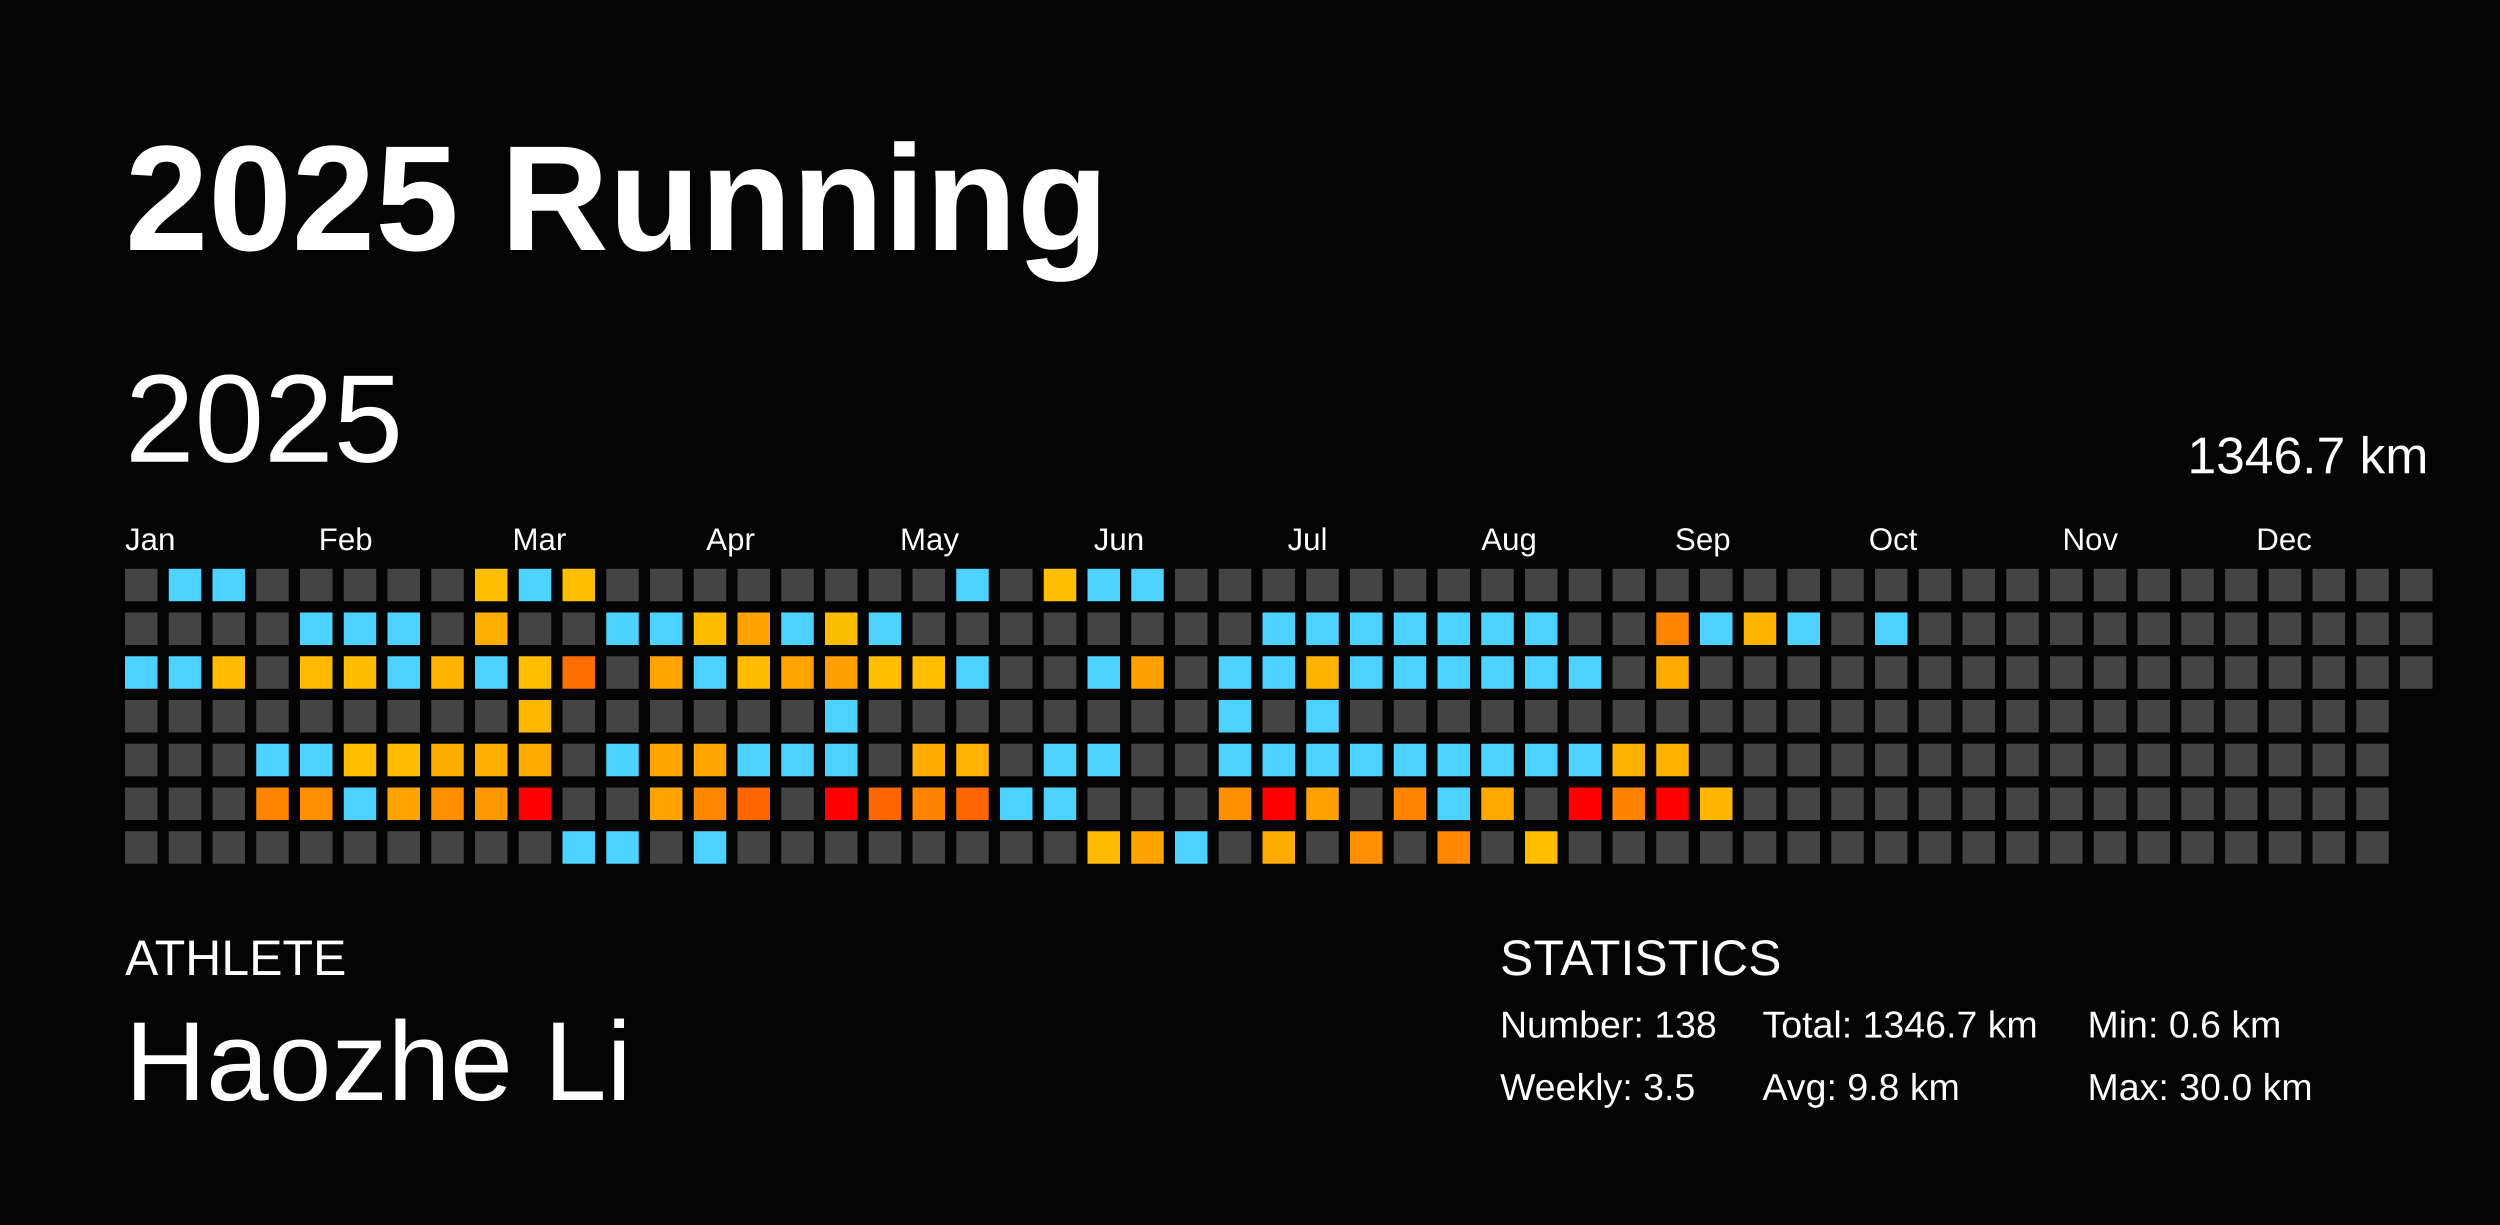
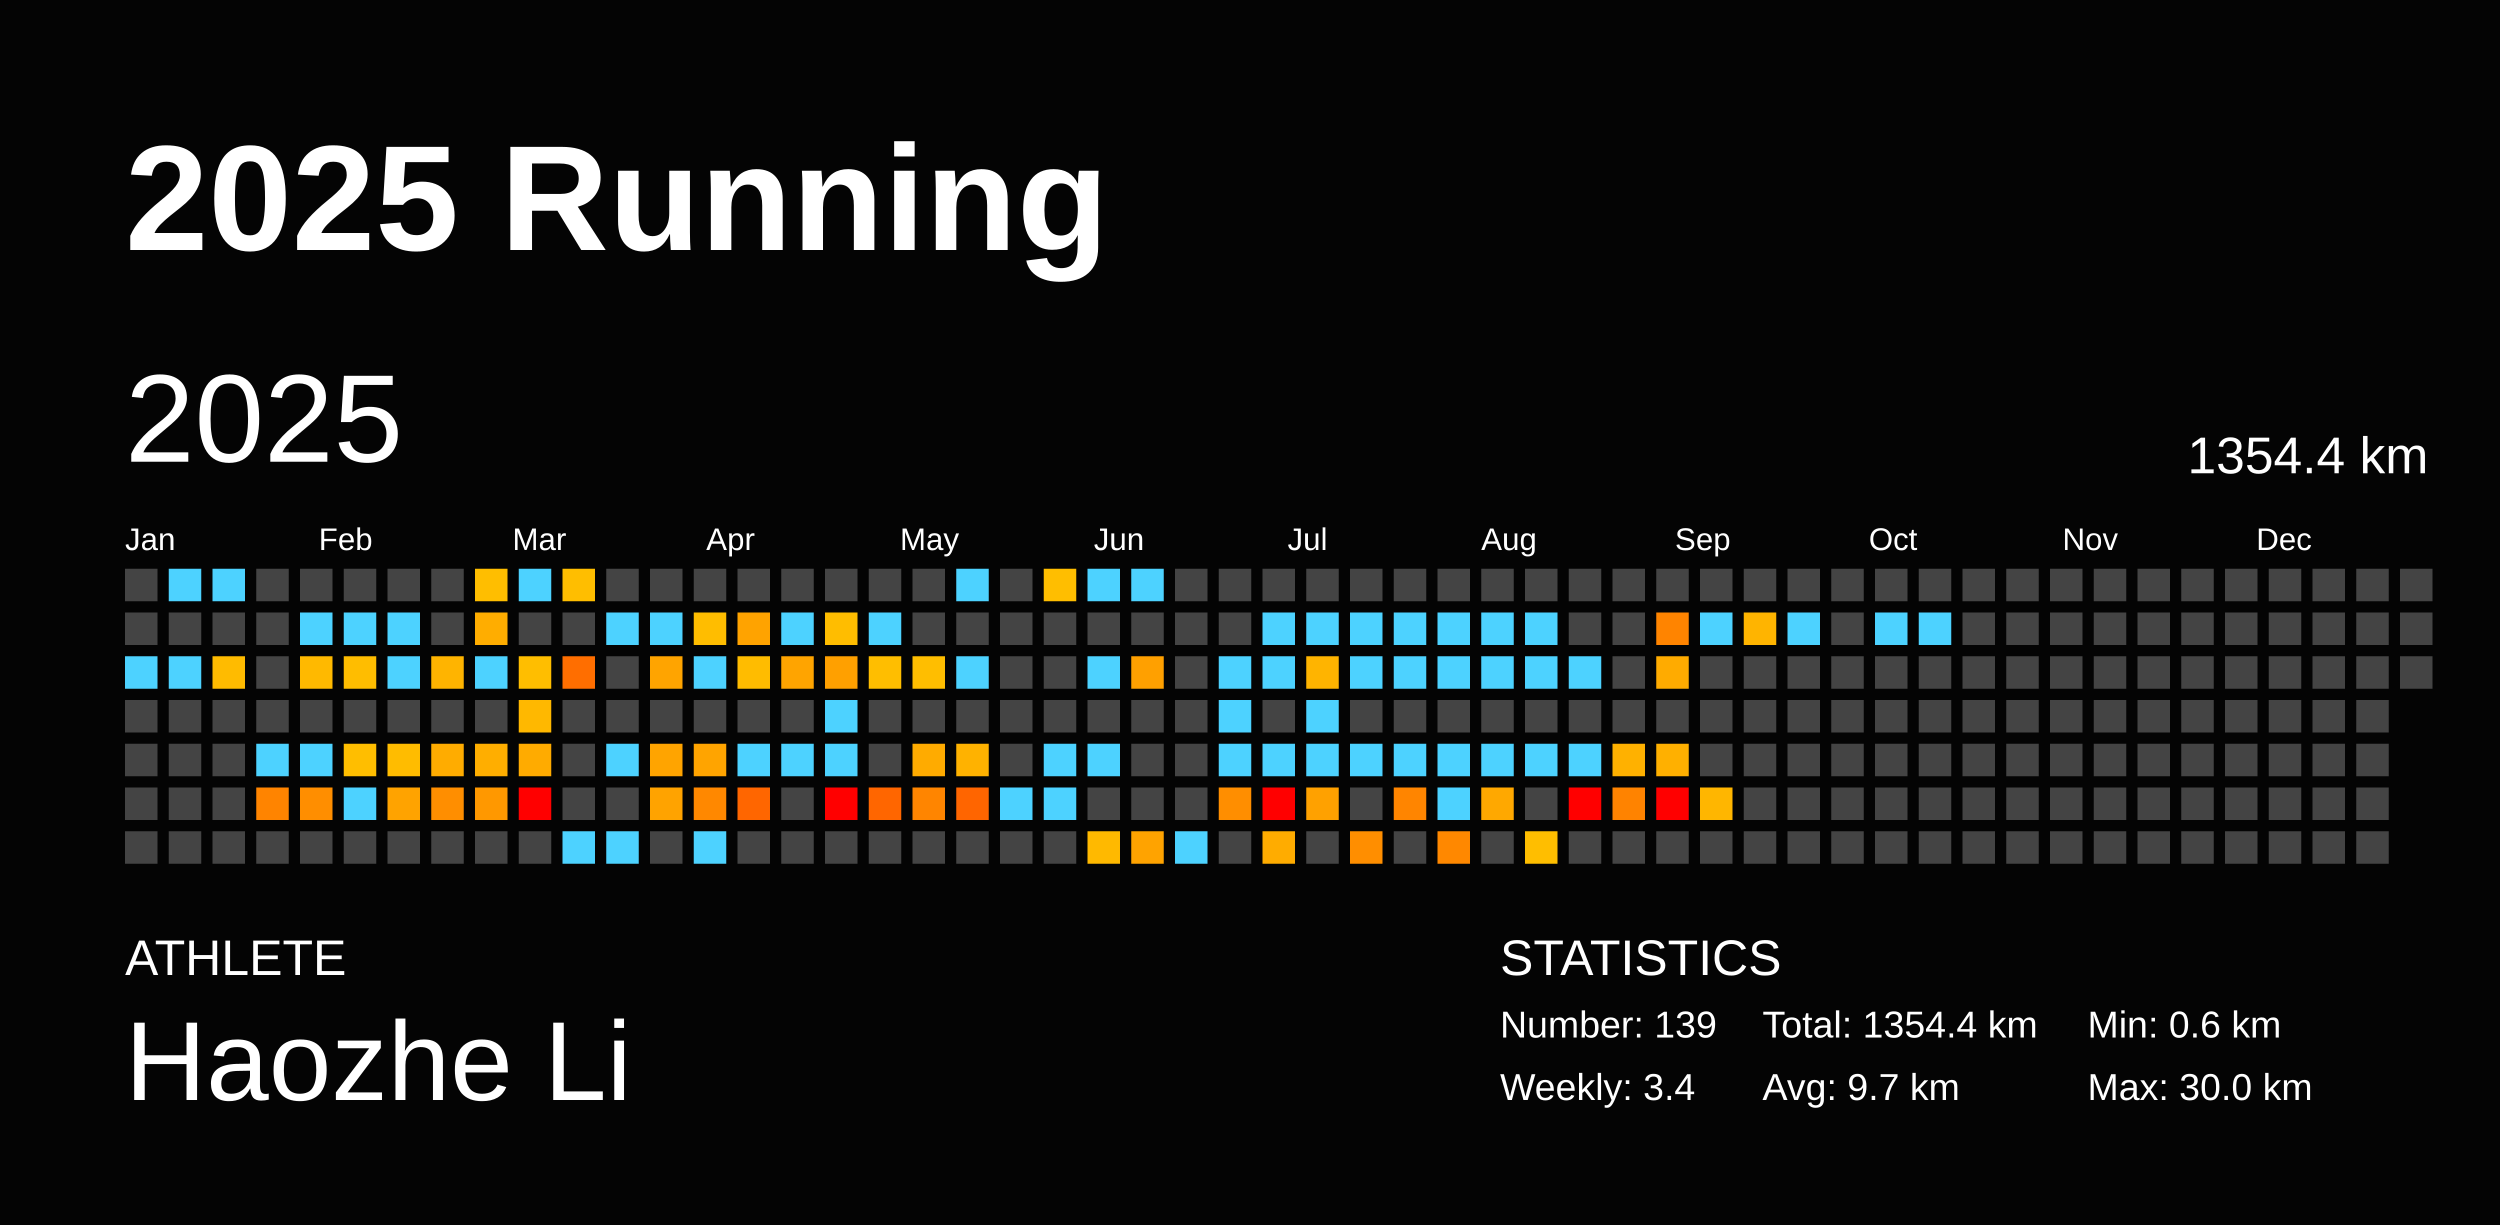
<svg xmlns="http://www.w3.org/2000/svg" baseProfile="full" height="98mm" version="1.1" viewBox="0,0,200,98" width="200mm">
  <defs />
  <rect fill="#040404" height="98" width="200" x="0" y="0" />
  <text fill="#FFFFFF" style="font-size:12px; font-family:Arial; font-weight:bold;" x="10" y="20">2025 Running</text>
  <text fill="#FFFFFF" style="font-size:4px; font-family:Arial" x="10" y="78">ATHLETE</text>
  <text fill="#FFFFFF" style="font-size:9px; font-family:Arial" x="10" y="88">Haozhe Li</text>
  <text fill="#FFFFFF" style="font-size:4px; font-family:Arial" x="120" y="78">STATISTICS</text>
-   <text fill="#FFFFFF" style="font-size:3px; font-family:Arial" x="120" y="83">Number: 138</text>
-   <text fill="#FFFFFF" style="font-size:3px; font-family:Arial" x="120" y="88">Weekly: 3.5</text>
-   <text fill="#FFFFFF" style="font-size:3px; font-family:Arial" x="141" y="83">Total: 1346.7 km</text>
-   <text fill="#FFFFFF" style="font-size:3px; font-family:Arial" x="141" y="88">Avg: 9.8 km</text>
+   <text fill="#FFFFFF" style="font-size:3px; font-family:Arial" x="120" y="83">Number: 139</text>
+   <text fill="#FFFFFF" style="font-size:3px; font-family:Arial" x="120" y="88">Weekly: 3.4</text>
+   <text fill="#FFFFFF" style="font-size:3px; font-family:Arial" x="141" y="83">Total: 1354.4 km</text>
+   <text fill="#FFFFFF" style="font-size:3px; font-family:Arial" x="141" y="88">Avg: 9.7 km</text>
  <text fill="#FFFFFF" style="font-size:3px; font-family:Arial" x="167" y="83">Min: 0.6 km</text>
  <text fill="#FFFFFF" style="font-size:3px; font-family:Arial" x="167" y="88">Max: 30.0 km</text>
  <text dominant-baseline="hanging" fill="#FFFFFF" style="font-size:10.0px; font-family:Arial;" x="10" y="30">2025</text>
-   <text dominant-baseline="hanging" fill="#FFFFFF" style="font-size:4.125px; font-family:Arial;" x="175" y="35">1346.7 km</text>
+   <text dominant-baseline="hanging" fill="#FFFFFF" style="font-size:4.125px; font-family:Arial;" x="175" y="35">1354.4 km</text>
  <text fill="#FFFFFF" style="font-size:2.5px; font-family:Arial" x="10.0" y="44">Jan</text>
  <text fill="#FFFFFF" style="font-size:2.5px; font-family:Arial" x="25.5" y="44">Feb</text>
  <text fill="#FFFFFF" style="font-size:2.5px; font-family:Arial" x="41.0" y="44">Mar</text>
  <text fill="#FFFFFF" style="font-size:2.5px; font-family:Arial" x="56.5" y="44">Apr</text>
  <text fill="#FFFFFF" style="font-size:2.5px; font-family:Arial" x="72.0" y="44">May</text>
  <text fill="#FFFFFF" style="font-size:2.5px; font-family:Arial" x="87.5" y="44">Jun</text>
  <text fill="#FFFFFF" style="font-size:2.5px; font-family:Arial" x="103.0" y="44">Jul</text>
  <text fill="#FFFFFF" style="font-size:2.5px; font-family:Arial" x="118.5" y="44">Aug</text>
  <text fill="#FFFFFF" style="font-size:2.5px; font-family:Arial" x="134.0" y="44">Sep</text>
  <text fill="#FFFFFF" style="font-size:2.5px; font-family:Arial" x="149.5" y="44">Oct</text>
  <text fill="#FFFFFF" style="font-size:2.5px; font-family:Arial" x="165.0" y="44">Nov</text>
  <text fill="#FFFFFF" style="font-size:2.5px; font-family:Arial" x="180.5" y="44">Dec</text>
  <rect fill="#444444" height="2.6" width="2.6" x="10.0" y="45.5" />
  <rect fill="#444444" height="2.6" width="2.6" x="10.0" y="49.0" />
  <rect fill="#4dd2ff" height="2.6" width="2.6" x="10.0" y="52.5" />
  <rect fill="#444444" height="2.6" width="2.6" x="10.0" y="56.0" />
  <rect fill="#444444" height="2.6" width="2.6" x="10.0" y="59.5" />
  <rect fill="#444444" height="2.6" width="2.6" x="10.0" y="63.0" />
  <rect fill="#444444" height="2.6" width="2.6" x="10.0" y="66.5" />
  <rect fill="#4dd2ff" height="2.6" width="2.6" x="13.5" y="45.5" />
  <rect fill="#444444" height="2.6" width="2.6" x="13.5" y="49.0" />
  <rect fill="#4dd2ff" height="2.6" width="2.6" x="13.5" y="52.5" />
  <rect fill="#444444" height="2.6" width="2.6" x="13.5" y="56.0" />
  <rect fill="#444444" height="2.6" width="2.6" x="13.5" y="59.5" />
  <rect fill="#444444" height="2.6" width="2.6" x="13.5" y="63.0" />
  <rect fill="#444444" height="2.6" width="2.6" x="13.5" y="66.5" />
  <rect fill="#4dd2ff" height="2.6" width="2.6" x="17.0" y="45.5" />
  <rect fill="#444444" height="2.6" width="2.6" x="17.0" y="49.0" />
  <rect fill="#ffbb00" height="2.6" width="2.6" x="17.0" y="52.5" />
  <rect fill="#444444" height="2.6" width="2.6" x="17.0" y="56.0" />
  <rect fill="#444444" height="2.6" width="2.6" x="17.0" y="59.5" />
  <rect fill="#444444" height="2.6" width="2.6" x="17.0" y="63.0" />
  <rect fill="#444444" height="2.6" width="2.6" x="17.0" y="66.5" />
  <rect fill="#444444" height="2.6" width="2.6" x="20.5" y="45.5" />
  <rect fill="#444444" height="2.6" width="2.6" x="20.5" y="49.0" />
  <rect fill="#444444" height="2.6" width="2.6" x="20.5" y="52.5" />
  <rect fill="#444444" height="2.6" width="2.6" x="20.5" y="56.0" />
  <rect fill="#4dd2ff" height="2.6" width="2.6" x="20.5" y="59.5" />
  <rect fill="#ff8400" height="2.6" width="2.6" x="20.5" y="63.0" />
  <rect fill="#444444" height="2.6" width="2.6" x="20.5" y="66.5" />
  <rect fill="#444444" height="2.6" width="2.6" x="24.0" y="45.5" />
  <rect fill="#4dd2ff" height="2.6" width="2.6" x="24.0" y="49.0" />
  <rect fill="#ffb900" height="2.6" width="2.6" x="24.0" y="52.5" />
  <rect fill="#444444" height="2.6" width="2.6" x="24.0" y="56.0" />
  <rect fill="#4dd2ff" height="2.6" width="2.6" x="24.0" y="59.5" />
  <rect fill="#ff8e00" height="2.6" width="2.6" x="24.0" y="63.0" />
  <rect fill="#444444" height="2.6" width="2.6" x="24.0" y="66.5" />
  <rect fill="#444444" height="2.6" width="2.6" x="27.5" y="45.5" />
  <rect fill="#4dd2ff" height="2.6" width="2.6" x="27.5" y="49.0" />
  <rect fill="#ffbd00" height="2.6" width="2.6" x="27.5" y="52.5" />
  <rect fill="#444444" height="2.6" width="2.6" x="27.5" y="56.0" />
  <rect fill="#ffbe00" height="2.6" width="2.6" x="27.5" y="59.5" />
  <rect fill="#4dd2ff" height="2.6" width="2.6" x="27.5" y="63.0" />
  <rect fill="#444444" height="2.6" width="2.6" x="27.5" y="66.5" />
  <rect fill="#444444" height="2.6" width="2.6" x="31.0" y="45.5" />
  <rect fill="#4dd2ff" height="2.6" width="2.6" x="31.0" y="49.0" />
  <rect fill="#4dd2ff" height="2.6" width="2.6" x="31.0" y="52.5" />
  <rect fill="#444444" height="2.6" width="2.6" x="31.0" y="56.0" />
  <rect fill="#ffbc00" height="2.6" width="2.6" x="31.0" y="59.5" />
  <rect fill="#ffa300" height="2.6" width="2.6" x="31.0" y="63.0" />
  <rect fill="#444444" height="2.6" width="2.6" x="31.0" y="66.5" />
  <rect fill="#444444" height="2.6" width="2.6" x="34.5" y="45.5" />
  <rect fill="#444444" height="2.6" width="2.6" x="34.5" y="49.0" />
  <rect fill="#ffb400" height="2.6" width="2.6" x="34.5" y="52.5" />
  <rect fill="#444444" height="2.6" width="2.6" x="34.5" y="56.0" />
  <rect fill="#ffac00" height="2.6" width="2.6" x="34.5" y="59.5" />
  <rect fill="#ff8e00" height="2.6" width="2.6" x="34.5" y="63.0" />
  <rect fill="#444444" height="2.6" width="2.6" x="34.5" y="66.5" />
  <rect fill="#ffbe00" height="2.6" width="2.6" x="38.0" y="45.5" />
  <rect fill="#ffad00" height="2.6" width="2.6" x="38.0" y="49.0" />
  <rect fill="#4dd2ff" height="2.6" width="2.6" x="38.0" y="52.5" />
  <rect fill="#444444" height="2.6" width="2.6" x="38.0" y="56.0" />
  <rect fill="#ffae00" height="2.6" width="2.6" x="38.0" y="59.5" />
  <rect fill="#ff9800" height="2.6" width="2.6" x="38.0" y="63.0" />
  <rect fill="#444444" height="2.6" width="2.6" x="38.0" y="66.5" />
  <rect fill="#4dd2ff" height="2.6" width="2.6" x="41.5" y="45.5" />
  <rect fill="#444444" height="2.6" width="2.6" x="41.5" y="49.0" />
  <rect fill="#ffbe00" height="2.6" width="2.6" x="41.5" y="52.5" />
  <rect fill="#ffb800" height="2.6" width="2.6" x="41.5" y="56.0" />
  <rect fill="#ffab00" height="2.6" width="2.6" x="41.5" y="59.5" />
  <rect fill="red" height="2.6" width="2.6" x="41.5" y="63.0" />
  <rect fill="#444444" height="2.6" width="2.6" x="41.5" y="66.5" />
  <rect fill="#ffbe00" height="2.6" width="2.6" x="45.0" y="45.5" />
  <rect fill="#444444" height="2.6" width="2.6" x="45.0" y="49.0" />
  <rect fill="#ff6e00" height="2.6" width="2.6" x="45.0" y="52.5" />
  <rect fill="#444444" height="2.6" width="2.6" x="45.0" y="56.0" />
  <rect fill="#444444" height="2.6" width="2.6" x="45.0" y="59.5" />
  <rect fill="#444444" height="2.6" width="2.6" x="45.0" y="63.0" />
  <rect fill="#4dd2ff" height="2.6" width="2.6" x="45.0" y="66.5" />
  <rect fill="#444444" height="2.6" width="2.6" x="48.5" y="45.5" />
  <rect fill="#4dd2ff" height="2.6" width="2.6" x="48.5" y="49.0" />
  <rect fill="#444444" height="2.6" width="2.6" x="48.5" y="52.5" />
  <rect fill="#444444" height="2.6" width="2.6" x="48.5" y="56.0" />
  <rect fill="#4dd2ff" height="2.6" width="2.6" x="48.5" y="59.5" />
  <rect fill="#444444" height="2.6" width="2.6" x="48.5" y="63.0" />
  <rect fill="#4dd2ff" height="2.6" width="2.6" x="48.5" y="66.5" />
  <rect fill="#444444" height="2.6" width="2.6" x="52.0" y="45.5" />
  <rect fill="#4dd2ff" height="2.6" width="2.6" x="52.0" y="49.0" />
  <rect fill="#ffa400" height="2.6" width="2.6" x="52.0" y="52.5" />
  <rect fill="#444444" height="2.6" width="2.6" x="52.0" y="56.0" />
  <rect fill="#ffa400" height="2.6" width="2.6" x="52.0" y="59.5" />
  <rect fill="#ffa300" height="2.6" width="2.6" x="52.0" y="63.0" />
  <rect fill="#444444" height="2.6" width="2.6" x="52.0" y="66.5" />
  <rect fill="#444444" height="2.6" width="2.6" x="55.5" y="45.5" />
  <rect fill="#ffbd00" height="2.6" width="2.6" x="55.5" y="49.0" />
  <rect fill="#4dd2ff" height="2.6" width="2.6" x="55.5" y="52.5" />
  <rect fill="#444444" height="2.6" width="2.6" x="55.5" y="56.0" />
  <rect fill="#ffa400" height="2.6" width="2.6" x="55.5" y="59.5" />
  <rect fill="#ff8800" height="2.6" width="2.6" x="55.5" y="63.0" />
  <rect fill="#4dd2ff" height="2.6" width="2.6" x="55.5" y="66.5" />
  <rect fill="#444444" height="2.6" width="2.6" x="59.0" y="45.5" />
  <rect fill="#ffa300" height="2.6" width="2.6" x="59.0" y="49.0" />
  <rect fill="#ffbc00" height="2.6" width="2.6" x="59.0" y="52.5" />
  <rect fill="#444444" height="2.6" width="2.6" x="59.0" y="56.0" />
  <rect fill="#4dd2ff" height="2.6" width="2.6" x="59.0" y="59.5" />
  <rect fill="#ff6600" height="2.6" width="2.6" x="59.0" y="63.0" />
  <rect fill="#444444" height="2.6" width="2.6" x="59.0" y="66.5" />
  <rect fill="#444444" height="2.6" width="2.6" x="62.5" y="45.5" />
  <rect fill="#4dd2ff" height="2.6" width="2.6" x="62.5" y="49.0" />
  <rect fill="#ffa400" height="2.6" width="2.6" x="62.5" y="52.5" />
  <rect fill="#444444" height="2.6" width="2.6" x="62.5" y="56.0" />
  <rect fill="#4dd2ff" height="2.6" width="2.6" x="62.5" y="59.5" />
  <rect fill="#444444" height="2.6" width="2.6" x="62.5" y="63.0" />
  <rect fill="#444444" height="2.6" width="2.6" x="62.5" y="66.5" />
  <rect fill="#444444" height="2.6" width="2.6" x="66.0" y="45.5" />
  <rect fill="#ffbd00" height="2.6" width="2.6" x="66.0" y="49.0" />
  <rect fill="#ffa000" height="2.6" width="2.6" x="66.0" y="52.5" />
  <rect fill="#4dd2ff" height="2.6" width="2.6" x="66.0" y="56.0" />
  <rect fill="#4dd2ff" height="2.6" width="2.6" x="66.0" y="59.5" />
  <rect fill="red" height="2.6" width="2.6" x="66.0" y="63.0" />
  <rect fill="#444444" height="2.6" width="2.6" x="66.0" y="66.5" />
  <rect fill="#444444" height="2.6" width="2.6" x="69.5" y="45.5" />
  <rect fill="#4dd2ff" height="2.6" width="2.6" x="69.5" y="49.0" />
  <rect fill="#ffbe00" height="2.6" width="2.6" x="69.5" y="52.5" />
  <rect fill="#444444" height="2.6" width="2.6" x="69.5" y="56.0" />
  <rect fill="#444444" height="2.6" width="2.6" x="69.5" y="59.5" />
  <rect fill="#ff6600" height="2.6" width="2.6" x="69.5" y="63.0" />
  <rect fill="#444444" height="2.6" width="2.6" x="69.5" y="66.5" />
  <rect fill="#444444" height="2.6" width="2.6" x="73.0" y="45.5" />
  <rect fill="#444444" height="2.6" width="2.6" x="73.0" y="49.0" />
  <rect fill="#ffbe00" height="2.6" width="2.6" x="73.0" y="52.5" />
  <rect fill="#444444" height="2.6" width="2.6" x="73.0" y="56.0" />
  <rect fill="#ffab00" height="2.6" width="2.6" x="73.0" y="59.5" />
  <rect fill="#ff8500" height="2.6" width="2.6" x="73.0" y="63.0" />
  <rect fill="#444444" height="2.6" width="2.6" x="73.0" y="66.5" />
  <rect fill="#4dd2ff" height="2.6" width="2.6" x="76.5" y="45.5" />
  <rect fill="#444444" height="2.6" width="2.6" x="76.5" y="49.0" />
  <rect fill="#4dd2ff" height="2.6" width="2.6" x="76.5" y="52.5" />
  <rect fill="#444444" height="2.6" width="2.6" x="76.5" y="56.0" />
  <rect fill="#ffb200" height="2.6" width="2.6" x="76.5" y="59.5" />
  <rect fill="#ff6500" height="2.6" width="2.6" x="76.5" y="63.0" />
  <rect fill="#444444" height="2.6" width="2.6" x="76.5" y="66.5" />
  <rect fill="#444444" height="2.6" width="2.6" x="80.0" y="45.5" />
  <rect fill="#444444" height="2.6" width="2.6" x="80.0" y="49.0" />
  <rect fill="#444444" height="2.6" width="2.6" x="80.0" y="52.5" />
  <rect fill="#444444" height="2.6" width="2.6" x="80.0" y="56.0" />
  <rect fill="#444444" height="2.6" width="2.6" x="80.0" y="59.5" />
  <rect fill="#4dd2ff" height="2.6" width="2.6" x="80.0" y="63.0" />
  <rect fill="#444444" height="2.6" width="2.6" x="80.0" y="66.5" />
  <rect fill="#ffbe00" height="2.6" width="2.6" x="83.5" y="45.5" />
  <rect fill="#444444" height="2.6" width="2.6" x="83.5" y="49.0" />
  <rect fill="#444444" height="2.6" width="2.6" x="83.5" y="52.5" />
  <rect fill="#444444" height="2.6" width="2.6" x="83.5" y="56.0" />
  <rect fill="#4dd2ff" height="2.6" width="2.6" x="83.5" y="59.5" />
  <rect fill="#4dd2ff" height="2.6" width="2.6" x="83.5" y="63.0" />
  <rect fill="#444444" height="2.6" width="2.6" x="83.5" y="66.5" />
  <rect fill="#4dd2ff" height="2.6" width="2.6" x="87.0" y="45.5" />
  <rect fill="#444444" height="2.6" width="2.6" x="87.0" y="49.0" />
  <rect fill="#4dd2ff" height="2.6" width="2.6" x="87.0" y="52.5" />
  <rect fill="#444444" height="2.6" width="2.6" x="87.0" y="56.0" />
  <rect fill="#4dd2ff" height="2.6" width="2.6" x="87.0" y="59.5" />
  <rect fill="#444444" height="2.6" width="2.6" x="87.0" y="63.0" />
  <rect fill="#ffb900" height="2.6" width="2.6" x="87.0" y="66.5" />
  <rect fill="#4dd2ff" height="2.6" width="2.6" x="90.5" y="45.5" />
  <rect fill="#444444" height="2.6" width="2.6" x="90.5" y="49.0" />
  <rect fill="#ffa000" height="2.6" width="2.6" x="90.5" y="52.5" />
  <rect fill="#444444" height="2.6" width="2.6" x="90.5" y="56.0" />
  <rect fill="#444444" height="2.6" width="2.6" x="90.5" y="59.5" />
  <rect fill="#444444" height="2.6" width="2.6" x="90.5" y="63.0" />
  <rect fill="#ffa300" height="2.6" width="2.6" x="90.5" y="66.5" />
  <rect fill="#444444" height="2.6" width="2.6" x="94.0" y="45.5" />
  <rect fill="#444444" height="2.6" width="2.6" x="94.0" y="49.0" />
  <rect fill="#444444" height="2.6" width="2.6" x="94.0" y="52.5" />
  <rect fill="#444444" height="2.6" width="2.6" x="94.0" y="56.0" />
  <rect fill="#444444" height="2.6" width="2.6" x="94.0" y="59.5" />
  <rect fill="#444444" height="2.6" width="2.6" x="94.0" y="63.0" />
  <rect fill="#4dd2ff" height="2.6" width="2.6" x="94.0" y="66.5" />
  <rect fill="#444444" height="2.6" width="2.6" x="97.5" y="45.5" />
  <rect fill="#444444" height="2.6" width="2.6" x="97.5" y="49.0" />
  <rect fill="#4dd2ff" height="2.6" width="2.6" x="97.5" y="52.5" />
  <rect fill="#4dd2ff" height="2.6" width="2.6" x="97.5" y="56.0" />
  <rect fill="#4dd2ff" height="2.6" width="2.6" x="97.5" y="59.5" />
  <rect fill="#ff8e00" height="2.6" width="2.6" x="97.5" y="63.0" />
  <rect fill="#444444" height="2.6" width="2.6" x="97.5" y="66.5" />
  <rect fill="#444444" height="2.6" width="2.6" x="101.0" y="45.5" />
  <rect fill="#4dd2ff" height="2.6" width="2.6" x="101.0" y="49.0" />
  <rect fill="#4dd2ff" height="2.6" width="2.6" x="101.0" y="52.5" />
  <rect fill="#444444" height="2.6" width="2.6" x="101.0" y="56.0" />
  <rect fill="#4dd2ff" height="2.6" width="2.6" x="101.0" y="59.5" />
  <rect fill="red" height="2.6" width="2.6" x="101.0" y="63.0" />
  <rect fill="#ffac00" height="2.6" width="2.6" x="101.0" y="66.5" />
  <rect fill="#444444" height="2.6" width="2.6" x="104.5" y="45.5" />
  <rect fill="#4dd2ff" height="2.6" width="2.6" x="104.5" y="49.0" />
  <rect fill="#ffb400" height="2.6" width="2.6" x="104.5" y="52.5" />
  <rect fill="#4dd2ff" height="2.6" width="2.6" x="104.5" y="56.0" />
  <rect fill="#4dd2ff" height="2.6" width="2.6" x="104.5" y="59.5" />
  <rect fill="#ffa100" height="2.6" width="2.6" x="104.5" y="63.0" />
  <rect fill="#444444" height="2.6" width="2.6" x="104.5" y="66.5" />
  <rect fill="#444444" height="2.6" width="2.6" x="108.0" y="45.5" />
  <rect fill="#4dd2ff" height="2.6" width="2.6" x="108.0" y="49.0" />
  <rect fill="#4dd2ff" height="2.6" width="2.6" x="108.0" y="52.5" />
  <rect fill="#444444" height="2.6" width="2.6" x="108.0" y="56.0" />
  <rect fill="#4dd2ff" height="2.6" width="2.6" x="108.0" y="59.5" />
  <rect fill="#444444" height="2.6" width="2.6" x="108.0" y="63.0" />
  <rect fill="#ff8e00" height="2.6" width="2.6" x="108.0" y="66.5" />
  <rect fill="#444444" height="2.6" width="2.6" x="111.5" y="45.5" />
  <rect fill="#4dd2ff" height="2.6" width="2.6" x="111.5" y="49.0" />
  <rect fill="#4dd2ff" height="2.6" width="2.6" x="111.5" y="52.5" />
  <rect fill="#444444" height="2.6" width="2.6" x="111.5" y="56.0" />
  <rect fill="#4dd2ff" height="2.6" width="2.6" x="111.5" y="59.5" />
  <rect fill="#ff8500" height="2.6" width="2.6" x="111.5" y="63.0" />
  <rect fill="#444444" height="2.6" width="2.6" x="111.5" y="66.5" />
  <rect fill="#444444" height="2.6" width="2.6" x="115.0" y="45.5" />
  <rect fill="#4dd2ff" height="2.6" width="2.6" x="115.0" y="49.0" />
  <rect fill="#4dd2ff" height="2.6" width="2.6" x="115.0" y="52.5" />
  <rect fill="#444444" height="2.6" width="2.6" x="115.0" y="56.0" />
  <rect fill="#4dd2ff" height="2.6" width="2.6" x="115.0" y="59.5" />
  <rect fill="#4dd2ff" height="2.6" width="2.6" x="115.0" y="63.0" />
  <rect fill="#ff8800" height="2.6" width="2.6" x="115.0" y="66.5" />
  <rect fill="#444444" height="2.6" width="2.6" x="118.5" y="45.5" />
  <rect fill="#4dd2ff" height="2.6" width="2.6" x="118.5" y="49.0" />
  <rect fill="#4dd2ff" height="2.6" width="2.6" x="118.5" y="52.5" />
  <rect fill="#444444" height="2.6" width="2.6" x="118.5" y="56.0" />
  <rect fill="#4dd2ff" height="2.6" width="2.6" x="118.5" y="59.5" />
  <rect fill="#ffa800" height="2.6" width="2.6" x="118.5" y="63.0" />
  <rect fill="#444444" height="2.6" width="2.6" x="118.5" y="66.5" />
  <rect fill="#444444" height="2.6" width="2.6" x="122.0" y="45.5" />
  <rect fill="#4dd2ff" height="2.6" width="2.6" x="122.0" y="49.0" />
  <rect fill="#4dd2ff" height="2.6" width="2.6" x="122.0" y="52.5" />
  <rect fill="#444444" height="2.6" width="2.6" x="122.0" y="56.0" />
  <rect fill="#4dd2ff" height="2.6" width="2.6" x="122.0" y="59.5" />
  <rect fill="#444444" height="2.6" width="2.6" x="122.0" y="63.0" />
  <rect fill="#ffbe00" height="2.6" width="2.6" x="122.0" y="66.5" />
  <rect fill="#444444" height="2.6" width="2.6" x="125.5" y="45.5" />
  <rect fill="#444444" height="2.6" width="2.6" x="125.5" y="49.0" />
  <rect fill="#4dd2ff" height="2.6" width="2.6" x="125.5" y="52.5" />
  <rect fill="#444444" height="2.6" width="2.6" x="125.5" y="56.0" />
  <rect fill="#4dd2ff" height="2.6" width="2.6" x="125.5" y="59.5" />
  <rect fill="red" height="2.6" width="2.6" x="125.5" y="63.0" />
  <rect fill="#444444" height="2.6" width="2.6" x="125.5" y="66.5" />
  <rect fill="#444444" height="2.6" width="2.6" x="129.0" y="45.5" />
  <rect fill="#444444" height="2.6" width="2.6" x="129.0" y="49.0" />
  <rect fill="#444444" height="2.6" width="2.6" x="129.0" y="52.5" />
  <rect fill="#444444" height="2.6" width="2.6" x="129.0" y="56.0" />
  <rect fill="#ffb100" height="2.6" width="2.6" x="129.0" y="59.5" />
  <rect fill="#ff8300" height="2.6" width="2.6" x="129.0" y="63.0" />
  <rect fill="#444444" height="2.6" width="2.6" x="129.0" y="66.5" />
  <rect fill="#444444" height="2.6" width="2.6" x="132.5" y="45.5" />
  <rect fill="#ff8400" height="2.6" width="2.6" x="132.5" y="49.0" />
  <rect fill="#ffab00" height="2.6" width="2.6" x="132.5" y="52.5" />
  <rect fill="#444444" height="2.6" width="2.6" x="132.5" y="56.0" />
  <rect fill="#ffb000" height="2.6" width="2.6" x="132.5" y="59.5" />
  <rect fill="red" height="2.6" width="2.6" x="132.5" y="63.0" />
  <rect fill="#444444" height="2.6" width="2.6" x="132.5" y="66.5" />
  <rect fill="#444444" height="2.6" width="2.6" x="136.0" y="45.5" />
  <rect fill="#4dd2ff" height="2.6" width="2.6" x="136.0" y="49.0" />
  <rect fill="#444444" height="2.6" width="2.6" x="136.0" y="52.5" />
  <rect fill="#444444" height="2.6" width="2.6" x="136.0" y="56.0" />
  <rect fill="#444444" height="2.6" width="2.6" x="136.0" y="59.5" />
  <rect fill="#ffb600" height="2.6" width="2.6" x="136.0" y="63.0" />
  <rect fill="#444444" height="2.6" width="2.6" x="136.0" y="66.5" />
  <rect fill="#444444" height="2.6" width="2.6" x="139.5" y="45.5" />
  <rect fill="#ffb400" height="2.6" width="2.6" x="139.5" y="49.0" />
  <rect fill="#444444" height="2.6" width="2.6" x="139.5" y="52.5" />
  <rect fill="#444444" height="2.6" width="2.6" x="139.5" y="56.0" />
  <rect fill="#444444" height="2.6" width="2.6" x="139.5" y="59.5" />
  <rect fill="#444444" height="2.6" width="2.6" x="139.5" y="63.0" />
  <rect fill="#444444" height="2.6" width="2.6" x="139.5" y="66.5" />
  <rect fill="#444444" height="2.6" width="2.6" x="143.0" y="45.5" />
  <rect fill="#4dd2ff" height="2.6" width="2.6" x="143.0" y="49.0" />
  <rect fill="#444444" height="2.6" width="2.6" x="143.0" y="52.5" />
  <rect fill="#444444" height="2.6" width="2.6" x="143.0" y="56.0" />
  <rect fill="#444444" height="2.6" width="2.6" x="143.0" y="59.5" />
  <rect fill="#444444" height="2.6" width="2.6" x="143.0" y="63.0" />
  <rect fill="#444444" height="2.6" width="2.6" x="143.0" y="66.5" />
  <rect fill="#444444" height="2.6" width="2.6" x="146.5" y="45.5" />
  <rect fill="#444444" height="2.6" width="2.6" x="146.5" y="49.0" />
  <rect fill="#444444" height="2.6" width="2.6" x="146.5" y="52.5" />
  <rect fill="#444444" height="2.6" width="2.6" x="146.5" y="56.0" />
  <rect fill="#444444" height="2.6" width="2.6" x="146.5" y="59.5" />
  <rect fill="#444444" height="2.6" width="2.6" x="146.5" y="63.0" />
  <rect fill="#444444" height="2.6" width="2.6" x="146.5" y="66.5" />
  <rect fill="#444444" height="2.6" width="2.6" x="150.0" y="45.5" />
  <rect fill="#4dd2ff" height="2.6" width="2.6" x="150.0" y="49.0" />
  <rect fill="#444444" height="2.6" width="2.6" x="150.0" y="52.5" />
  <rect fill="#444444" height="2.6" width="2.6" x="150.0" y="56.0" />
  <rect fill="#444444" height="2.6" width="2.6" x="150.0" y="59.5" />
  <rect fill="#444444" height="2.6" width="2.6" x="150.0" y="63.0" />
  <rect fill="#444444" height="2.6" width="2.6" x="150.0" y="66.5" />
  <rect fill="#444444" height="2.6" width="2.6" x="153.5" y="45.5" />
-   <rect fill="#444444" height="2.6" width="2.6" x="153.5" y="49.0" />
+   <rect fill="#4dd2ff" height="2.6" width="2.6" x="153.5" y="49.0" />
  <rect fill="#444444" height="2.6" width="2.6" x="153.5" y="52.5" />
  <rect fill="#444444" height="2.6" width="2.6" x="153.5" y="56.0" />
  <rect fill="#444444" height="2.6" width="2.6" x="153.5" y="59.5" />
  <rect fill="#444444" height="2.6" width="2.6" x="153.5" y="63.0" />
  <rect fill="#444444" height="2.6" width="2.6" x="153.5" y="66.5" />
  <rect fill="#444444" height="2.6" width="2.6" x="157.0" y="45.5" />
  <rect fill="#444444" height="2.6" width="2.6" x="157.0" y="49.0" />
  <rect fill="#444444" height="2.6" width="2.6" x="157.0" y="52.5" />
  <rect fill="#444444" height="2.6" width="2.6" x="157.0" y="56.0" />
  <rect fill="#444444" height="2.6" width="2.6" x="157.0" y="59.5" />
  <rect fill="#444444" height="2.6" width="2.6" x="157.0" y="63.0" />
  <rect fill="#444444" height="2.6" width="2.6" x="157.0" y="66.5" />
  <rect fill="#444444" height="2.6" width="2.6" x="160.5" y="45.5" />
  <rect fill="#444444" height="2.6" width="2.6" x="160.5" y="49.0" />
  <rect fill="#444444" height="2.6" width="2.6" x="160.5" y="52.5" />
  <rect fill="#444444" height="2.6" width="2.6" x="160.5" y="56.0" />
  <rect fill="#444444" height="2.6" width="2.6" x="160.5" y="59.5" />
  <rect fill="#444444" height="2.6" width="2.6" x="160.5" y="63.0" />
  <rect fill="#444444" height="2.6" width="2.6" x="160.5" y="66.5" />
  <rect fill="#444444" height="2.6" width="2.6" x="164.0" y="45.5" />
  <rect fill="#444444" height="2.6" width="2.6" x="164.0" y="49.0" />
  <rect fill="#444444" height="2.6" width="2.6" x="164.0" y="52.5" />
  <rect fill="#444444" height="2.6" width="2.6" x="164.0" y="56.0" />
  <rect fill="#444444" height="2.6" width="2.6" x="164.0" y="59.5" />
  <rect fill="#444444" height="2.6" width="2.6" x="164.0" y="63.0" />
  <rect fill="#444444" height="2.6" width="2.6" x="164.0" y="66.5" />
  <rect fill="#444444" height="2.6" width="2.6" x="167.5" y="45.5" />
  <rect fill="#444444" height="2.6" width="2.6" x="167.5" y="49.0" />
  <rect fill="#444444" height="2.6" width="2.6" x="167.5" y="52.5" />
  <rect fill="#444444" height="2.6" width="2.6" x="167.5" y="56.0" />
  <rect fill="#444444" height="2.6" width="2.6" x="167.5" y="59.5" />
  <rect fill="#444444" height="2.6" width="2.6" x="167.5" y="63.0" />
  <rect fill="#444444" height="2.6" width="2.6" x="167.5" y="66.5" />
  <rect fill="#444444" height="2.6" width="2.6" x="171.0" y="45.5" />
  <rect fill="#444444" height="2.6" width="2.6" x="171.0" y="49.0" />
  <rect fill="#444444" height="2.6" width="2.6" x="171.0" y="52.5" />
  <rect fill="#444444" height="2.6" width="2.6" x="171.0" y="56.0" />
  <rect fill="#444444" height="2.6" width="2.6" x="171.0" y="59.5" />
  <rect fill="#444444" height="2.6" width="2.6" x="171.0" y="63.0" />
  <rect fill="#444444" height="2.6" width="2.6" x="171.0" y="66.5" />
  <rect fill="#444444" height="2.6" width="2.6" x="174.5" y="45.5" />
  <rect fill="#444444" height="2.6" width="2.6" x="174.5" y="49.0" />
  <rect fill="#444444" height="2.6" width="2.6" x="174.5" y="52.5" />
  <rect fill="#444444" height="2.6" width="2.6" x="174.5" y="56.0" />
  <rect fill="#444444" height="2.6" width="2.6" x="174.5" y="59.5" />
  <rect fill="#444444" height="2.6" width="2.6" x="174.5" y="63.0" />
  <rect fill="#444444" height="2.6" width="2.6" x="174.5" y="66.5" />
  <rect fill="#444444" height="2.6" width="2.6" x="178.0" y="45.5" />
  <rect fill="#444444" height="2.6" width="2.6" x="178.0" y="49.0" />
  <rect fill="#444444" height="2.6" width="2.6" x="178.0" y="52.5" />
  <rect fill="#444444" height="2.6" width="2.6" x="178.0" y="56.0" />
  <rect fill="#444444" height="2.6" width="2.6" x="178.0" y="59.5" />
  <rect fill="#444444" height="2.6" width="2.6" x="178.0" y="63.0" />
  <rect fill="#444444" height="2.6" width="2.6" x="178.0" y="66.5" />
  <rect fill="#444444" height="2.6" width="2.6" x="181.5" y="45.5" />
  <rect fill="#444444" height="2.6" width="2.6" x="181.5" y="49.0" />
  <rect fill="#444444" height="2.6" width="2.6" x="181.5" y="52.5" />
  <rect fill="#444444" height="2.6" width="2.6" x="181.5" y="56.0" />
  <rect fill="#444444" height="2.6" width="2.6" x="181.5" y="59.5" />
  <rect fill="#444444" height="2.6" width="2.6" x="181.5" y="63.0" />
  <rect fill="#444444" height="2.6" width="2.6" x="181.5" y="66.5" />
  <rect fill="#444444" height="2.6" width="2.6" x="185.0" y="45.5" />
  <rect fill="#444444" height="2.6" width="2.6" x="185.0" y="49.0" />
  <rect fill="#444444" height="2.6" width="2.6" x="185.0" y="52.5" />
  <rect fill="#444444" height="2.6" width="2.6" x="185.0" y="56.0" />
  <rect fill="#444444" height="2.6" width="2.6" x="185.0" y="59.5" />
  <rect fill="#444444" height="2.6" width="2.6" x="185.0" y="63.0" />
  <rect fill="#444444" height="2.6" width="2.6" x="185.0" y="66.5" />
  <rect fill="#444444" height="2.6" width="2.6" x="188.5" y="45.5" />
  <rect fill="#444444" height="2.6" width="2.6" x="188.5" y="49.0" />
  <rect fill="#444444" height="2.6" width="2.6" x="188.5" y="52.5" />
  <rect fill="#444444" height="2.6" width="2.6" x="188.5" y="56.0" />
  <rect fill="#444444" height="2.6" width="2.6" x="188.5" y="59.5" />
  <rect fill="#444444" height="2.6" width="2.6" x="188.5" y="63.0" />
  <rect fill="#444444" height="2.6" width="2.6" x="188.5" y="66.5" />
  <rect fill="#444444" height="2.6" width="2.6" x="192.0" y="45.5" />
  <rect fill="#444444" height="2.6" width="2.6" x="192.0" y="49.0" />
  <rect fill="#444444" height="2.6" width="2.6" x="192.0" y="52.5" />
</svg>
